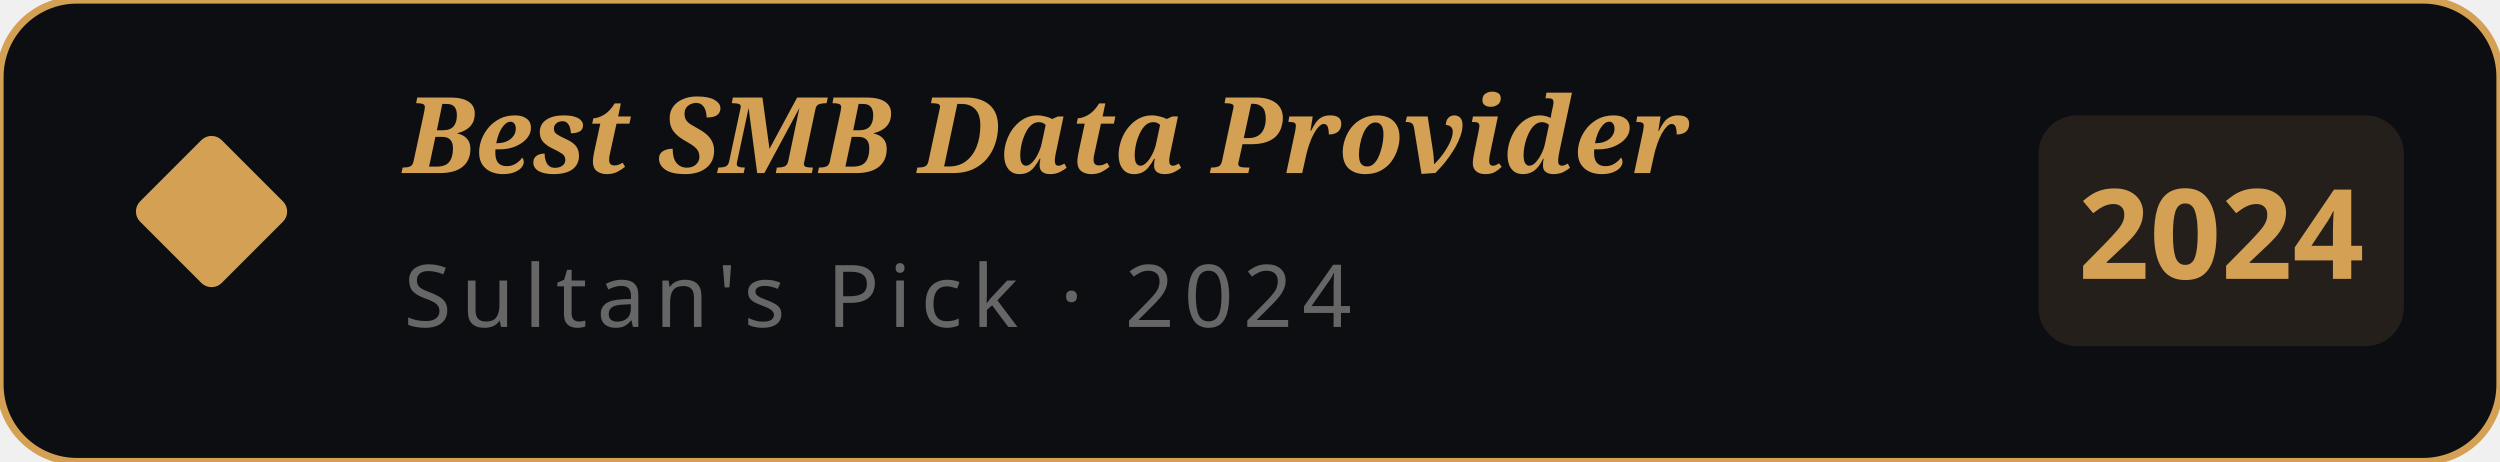
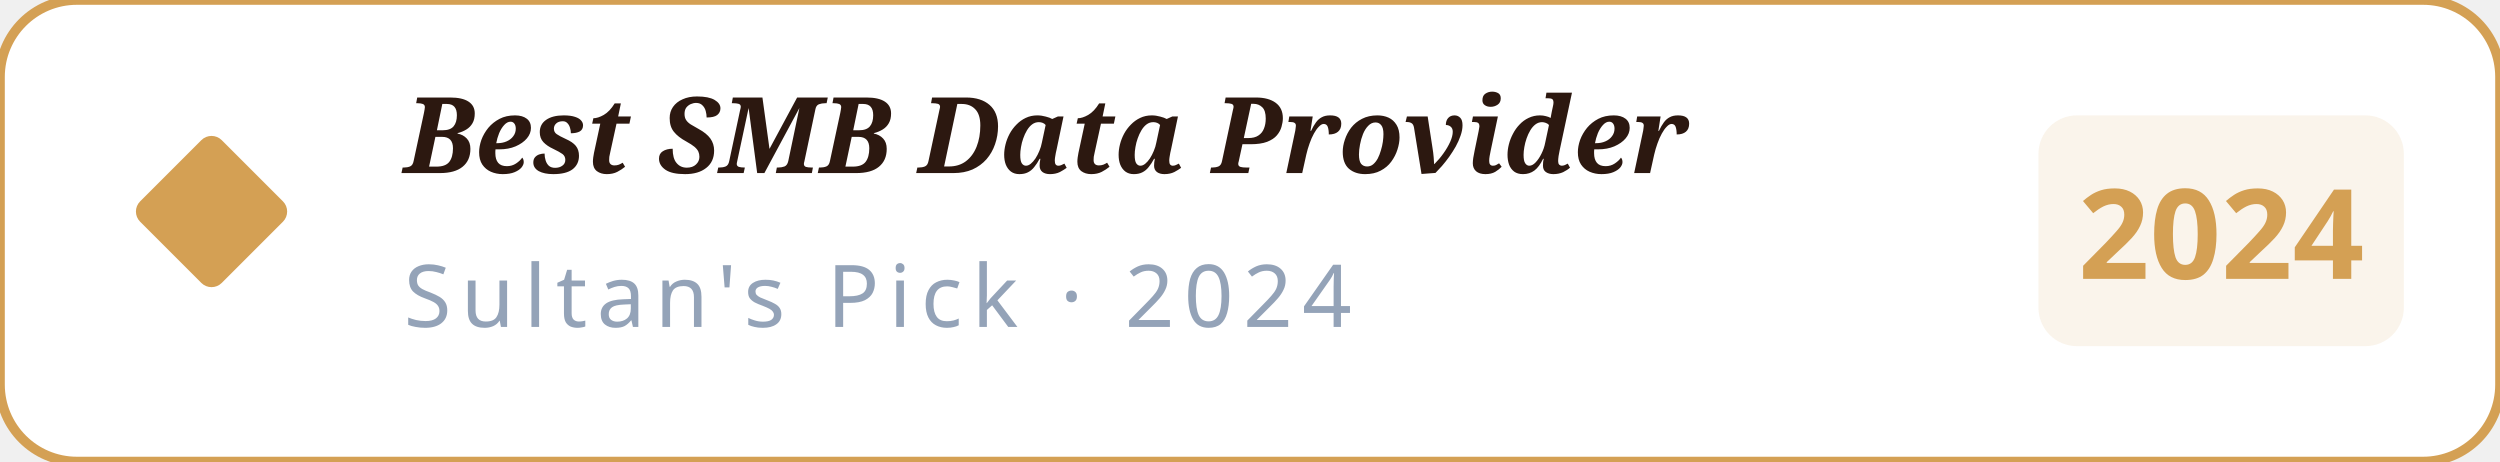
<svg xmlns="http://www.w3.org/2000/svg" viewBox="0 0 260 48" width="260" height="48">
-   <rect width="260" height="48" rx="8" fill="#0C0E12" stroke="#D4A054" stroke-width="0.75" opacity="1" />
+   <rect width="260" height="48" rx="8" fill="#FFFFFF" stroke="#D4A054" stroke-width="1" />
  <rect x="16" y="16" width="12" height="12" rx="1.5" transform="rotate(45, 22, 22)" fill="#D4A054" />
-   <text x="42" y="18" fill="#D4A054" font-family="'Source Serif 4', Georgia, serif" font-size="11" font-weight="600" font-style="italic">Best SMB Data Provider</text>
-   <text x="42" y="34" fill="#666666" font-family="'Outfit', system-ui, sans-serif" font-size="9" letter-spacing="1">Sultan's Pick · 2024</text>
+   <text x="42" y="18" fill="#2C1810" font-family="'Source Serif 4', Georgia, serif" font-size="11" font-weight="600" font-style="italic">Best SMB Data Provider</text>
+   <text x="42" y="34" fill="#94A3B8" font-family="'Outfit', system-ui, sans-serif" font-size="9" letter-spacing="1">Sultan's Pick · 2024</text>
  <rect x="212" y="12" width="38" height="24" rx="4" fill="#D4A054" opacity="0.12" />
  <text x="231" y="29" text-anchor="middle" fill="#D4A054" font-family="'Outfit', system-ui, sans-serif" font-size="13" font-weight="800">2024</text>
</svg>
